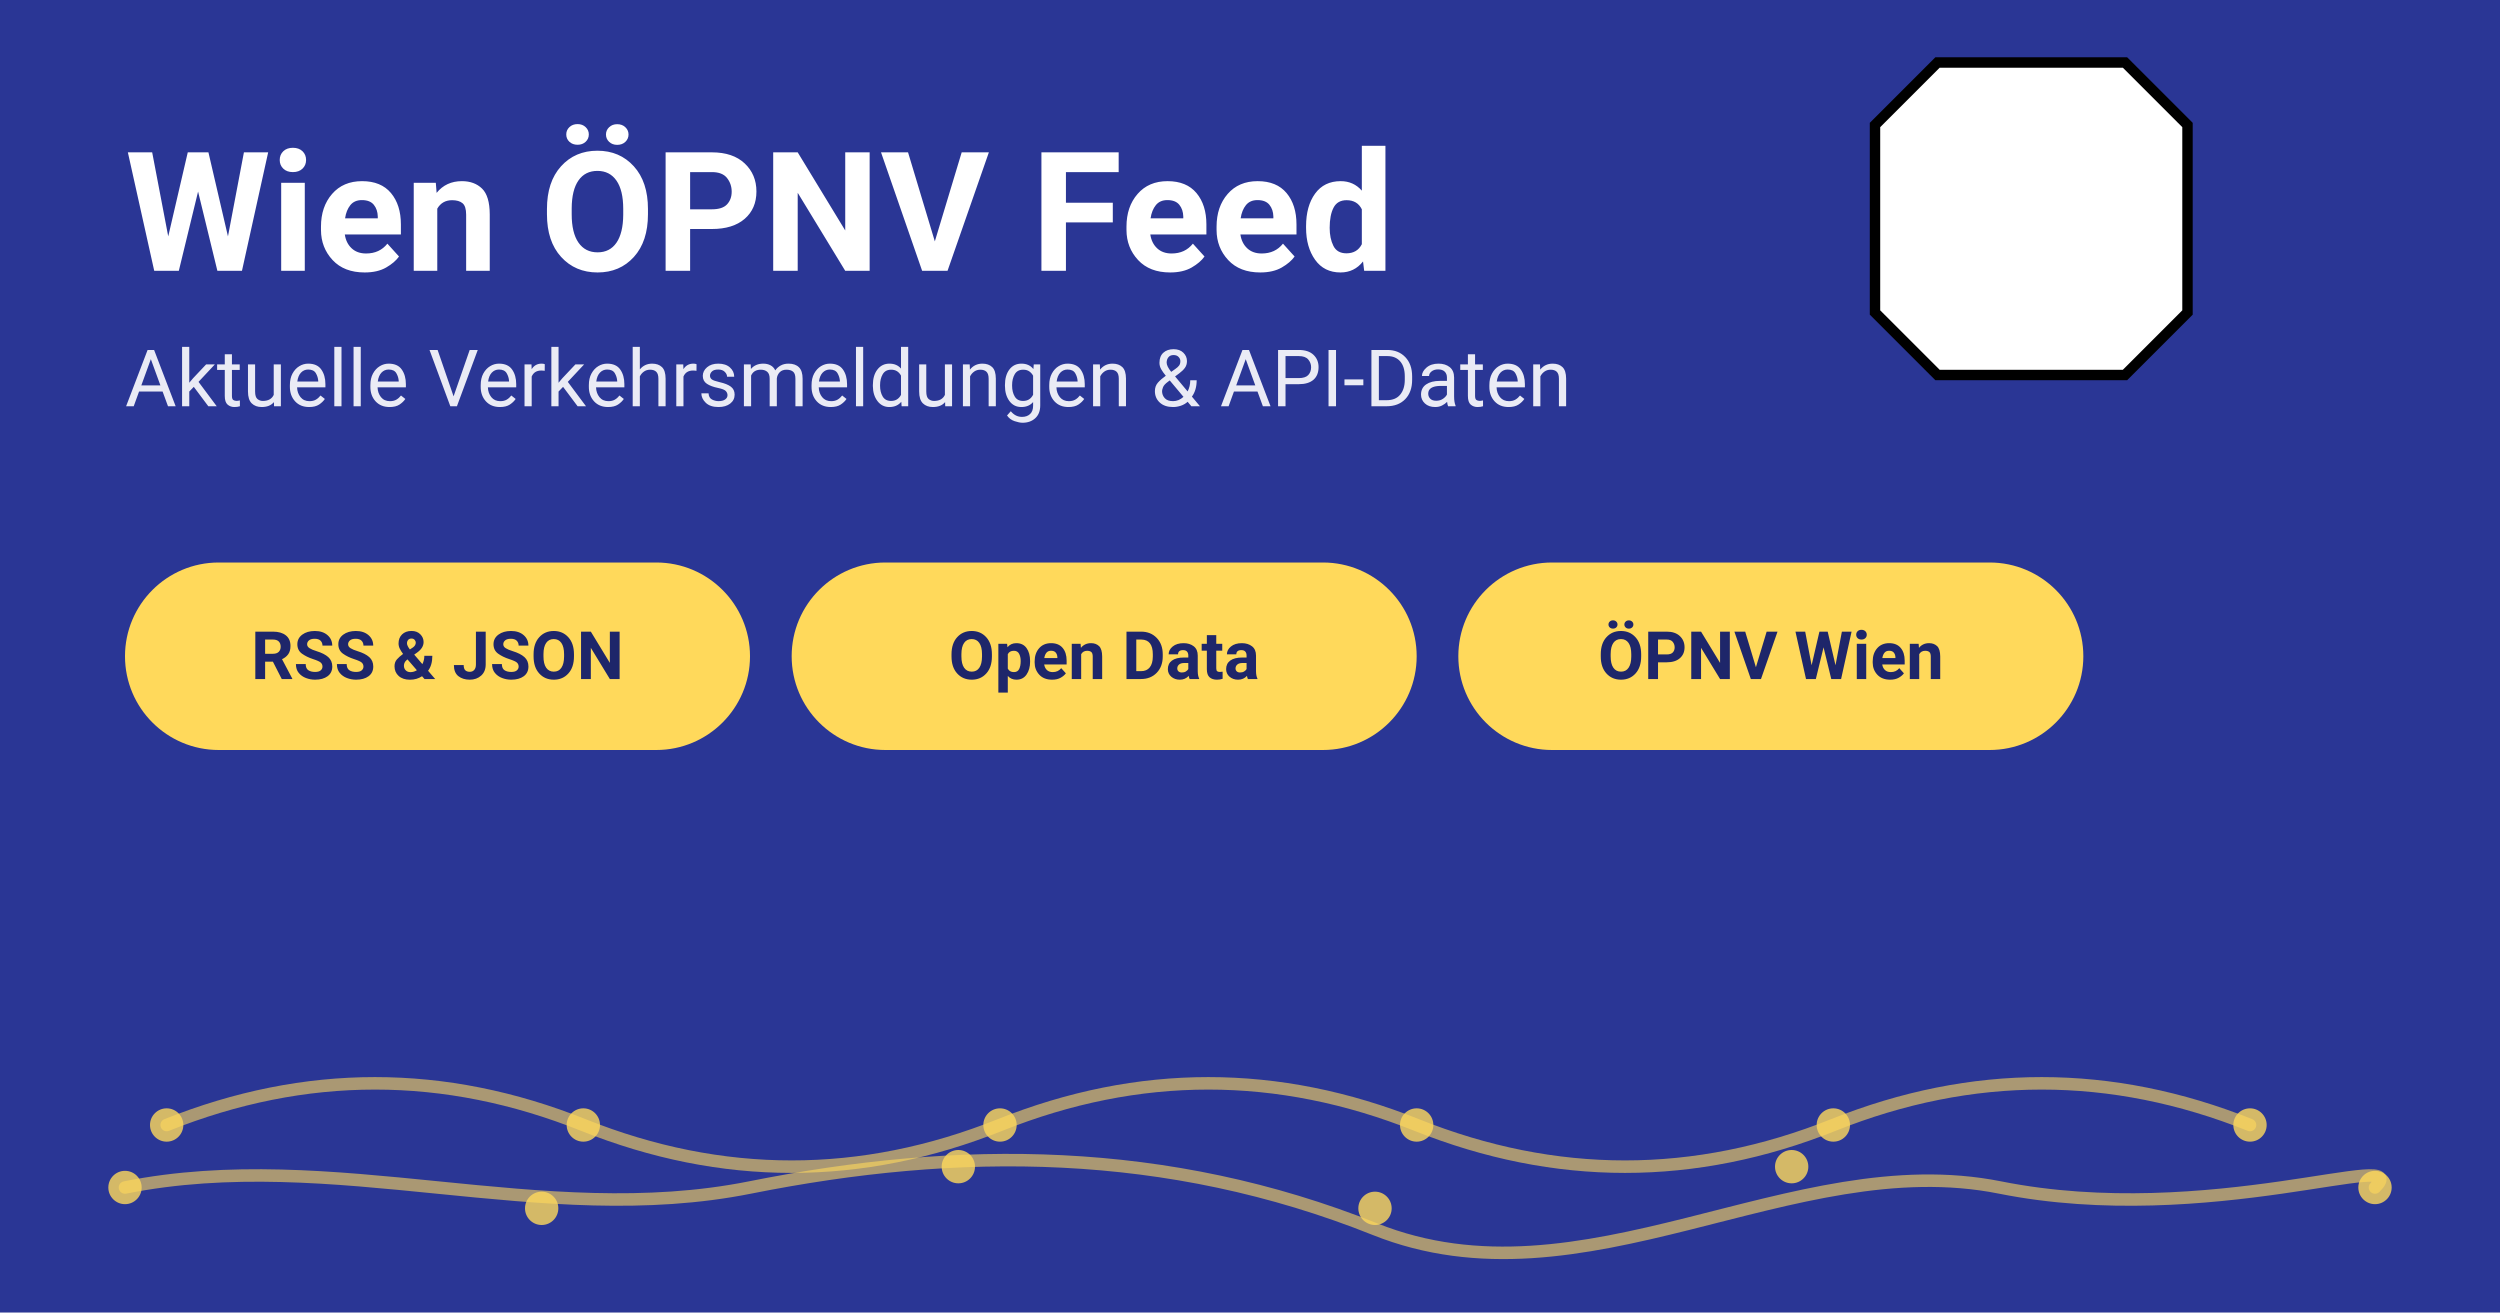
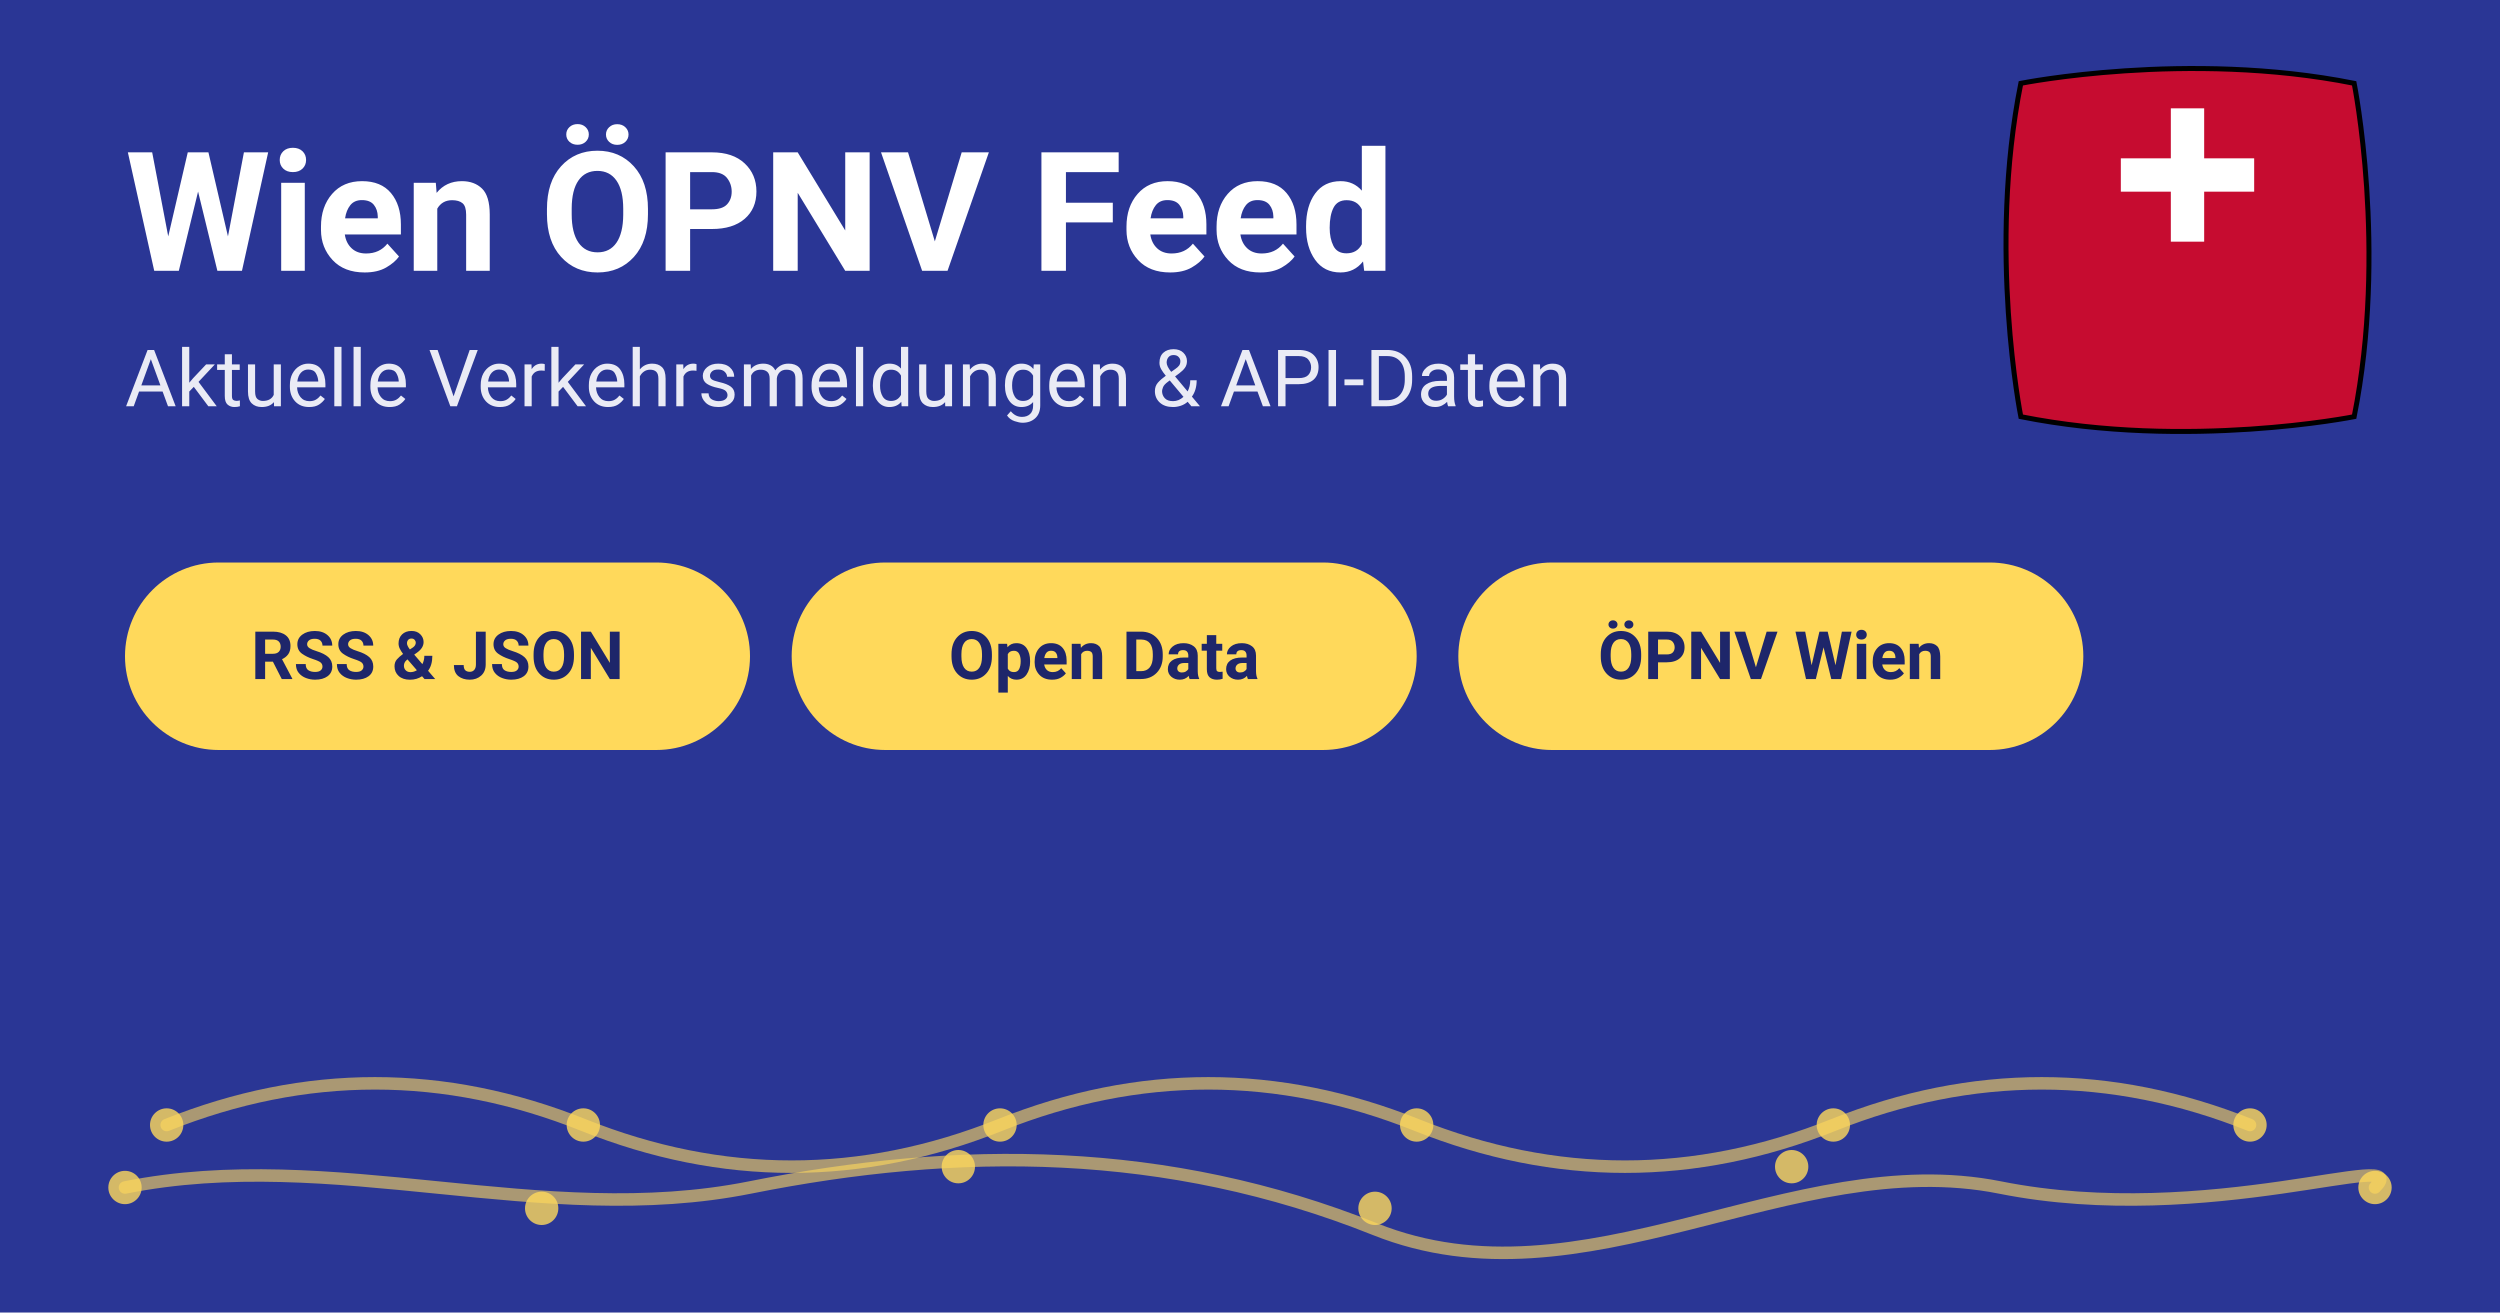
<svg xmlns="http://www.w3.org/2000/svg" width="1200" height="630" viewBox="0 0 1200 630" fill="none">
  <defs>
    <style>
      .title {
        font-family: -apple-system, BlinkMacSystemFont, "Segoe UI", Roboto, Helvetica, Arial, sans-serif, "Apple Color Emoji", "Segoe UI Emoji";
        font-size: 80px;
        font-weight: 700;
        fill: #FFFFFF;
      }
      .subtitle {
        font-family: -apple-system, BlinkMacSystemFont, "Segoe UI", Roboto, Helvetica, Arial, sans-serif, "Apple Color Emoji", "Segoe UI Emoji";
        font-size: 38px;
        font-weight: 400;
        fill: #FFFFFF;
        fill-opacity: 0.9;
      }
      .button-text {
        font-family: -apple-system, BlinkMacSystemFont, "Segoe UI", Roboto, Helvetica, Arial, sans-serif, "Apple Color Emoji", "Segoe UI Emoji";
        font-size: 32px;
        font-weight: 600;
        fill: #1E266A; /* Dunkler Blauton für Kontrast auf Gelb */
        text-anchor: middle;
        dominant-baseline: central;
      }
      .line {
        stroke: #FFD95B; /* Gelb */
        stroke-width: 6;
        stroke-linecap: round;
        stroke-linejoin: round;
        opacity: 0.6;
      }
      .dot {
        fill: #FFD95B; /* Gelb */
        opacity: 0.8;
      }
+       /* Farben für das Wiener Wappen */
+       .wappen-background {
+         fill: #C60C30; /* Rot des Wiener Wappens */
+       }
      .wappen-cross {
-         fill: #FFFFFF;
+         fill: #FFFFFF; /* Weiß des Wiener Wappens */
      }
-       .wappen-red {
-         fill: #C60C30; /* Tiefes Rot für das Wappen */
-       }
-       .wappen-outline {
-         stroke: #000000;
-         stroke-width: 5;
+       .wappen-border {
+         stroke: #000000; /* Schwarze Umrandung für das Wappen */
+         stroke-width: 3;
      }
    </style>
  </defs>
  <rect width="1200" height="630" fill="#2A3695" />
  <text x="60" y="130" class="title">Wien ÖPNV Feed</text>
  <text x="60" y="195" class="subtitle">Aktuelle Verkehrsmeldungen &amp; API-Daten</text>
  <g transform="translate(60, 270)">
    <rect width="300" height="90" rx="45" fill="#FFD95B" />
    <text x="150" y="45" class="button-text">RSS &amp; JSON</text>
    <rect x="320" width="300" height="90" rx="45" fill="#FFD95B" />
    <text x="470" y="45" class="button-text">Open Data</text>
    <rect x="640" width="300" height="90" rx="45" fill="#FFD95B" />
    <text x="790" y="45" class="button-text">ÖPNV Wien</text>
  </g>
  <g transform="translate(0, 420)">
    <path class="line" d="M 80 120 Q 180 80, 280 120 T 480 120 Q 580 80, 680 120 T 880 120 Q 980 80, 1080 120" />
    <path class="line" d="M 60 150 C 160 130, 260 170, 360 150 S 560 130, 660 170 S 860 130, 960 150 C 1060 170, 1160 130, 1140 150" />
    <circle class="dot" cx="80" cy="120" r="8" />
    <circle class="dot" cx="280" cy="120" r="8" />
    <circle class="dot" cx="480" cy="120" r="8" />
    <circle class="dot" cx="680" cy="120" r="8" />
    <circle class="dot" cx="880" cy="120" r="8" />
    <circle class="dot" cx="1080" cy="120" r="8" />
    <circle class="dot" cx="60" cy="150" r="8" />
    <circle class="dot" cx="260" cy="160" r="8" />
    <circle class="dot" cx="460" cy="140" r="8" />
    <circle class="dot" cx="660" cy="160" r="8" />
    <circle class="dot" cx="860" cy="140" r="8" />
    <circle class="dot" cx="1140" cy="150" r="8" />
  </g>
-   <g transform="translate(900, 30) scale(1.0)">
-     <path class="wappen-red" d="M30 0 H120 L150 30 V120 L120 150 H30 L0 120 V30 Z" />
-     <path class="wappen-cross" d="M30 0 H120 L150 30 V120 L120 150 H30 L0 120 V30 Z" clip-path="url(#wappenClip)" />
-     <mask id="wappenMask">
-       <path fill="white" d="M30 0 H120 L150 30 V120 L120 150 H30 L0 120 V30 Z" />
-     </mask>
-     <g mask="url(#wappenMask)">
-       <rect x="0" y="55" width="150" height="40" class="wappen-cross" />
-       <rect x="55" y="0" width="40" height="150" class="wappen-cross" />
-     </g>
-     <path class="wappen-outline" d="M30 0 H120 L150 30 V120 L120 150 H30 L0 120 V30 Z" />
+   <g transform="translate(970, 40) scale(0.8)">
+     <path class="wappen-background" d="M 0 0 C 0 0, 100 -20, 200 0 C 200 0, 220 100, 200 200 C 200 200, 100 220, 0 200 C 0 200, -20 100, 0 0 Z" />
+     <rect x="60" y="45" width="80" height="20" class="wappen-cross" />
+     <rect x="90" y="15" width="20" height="80" class="wappen-cross" />
+     <path class="wappen-border" d="M 0 0 C 0 0, 100 -20, 200 0 C 200 0, 220 100, 200 200 C 200 200, 100 220, 0 200 C 0 200, -20 100, 0 0 Z" />
  </g>
</svg>
